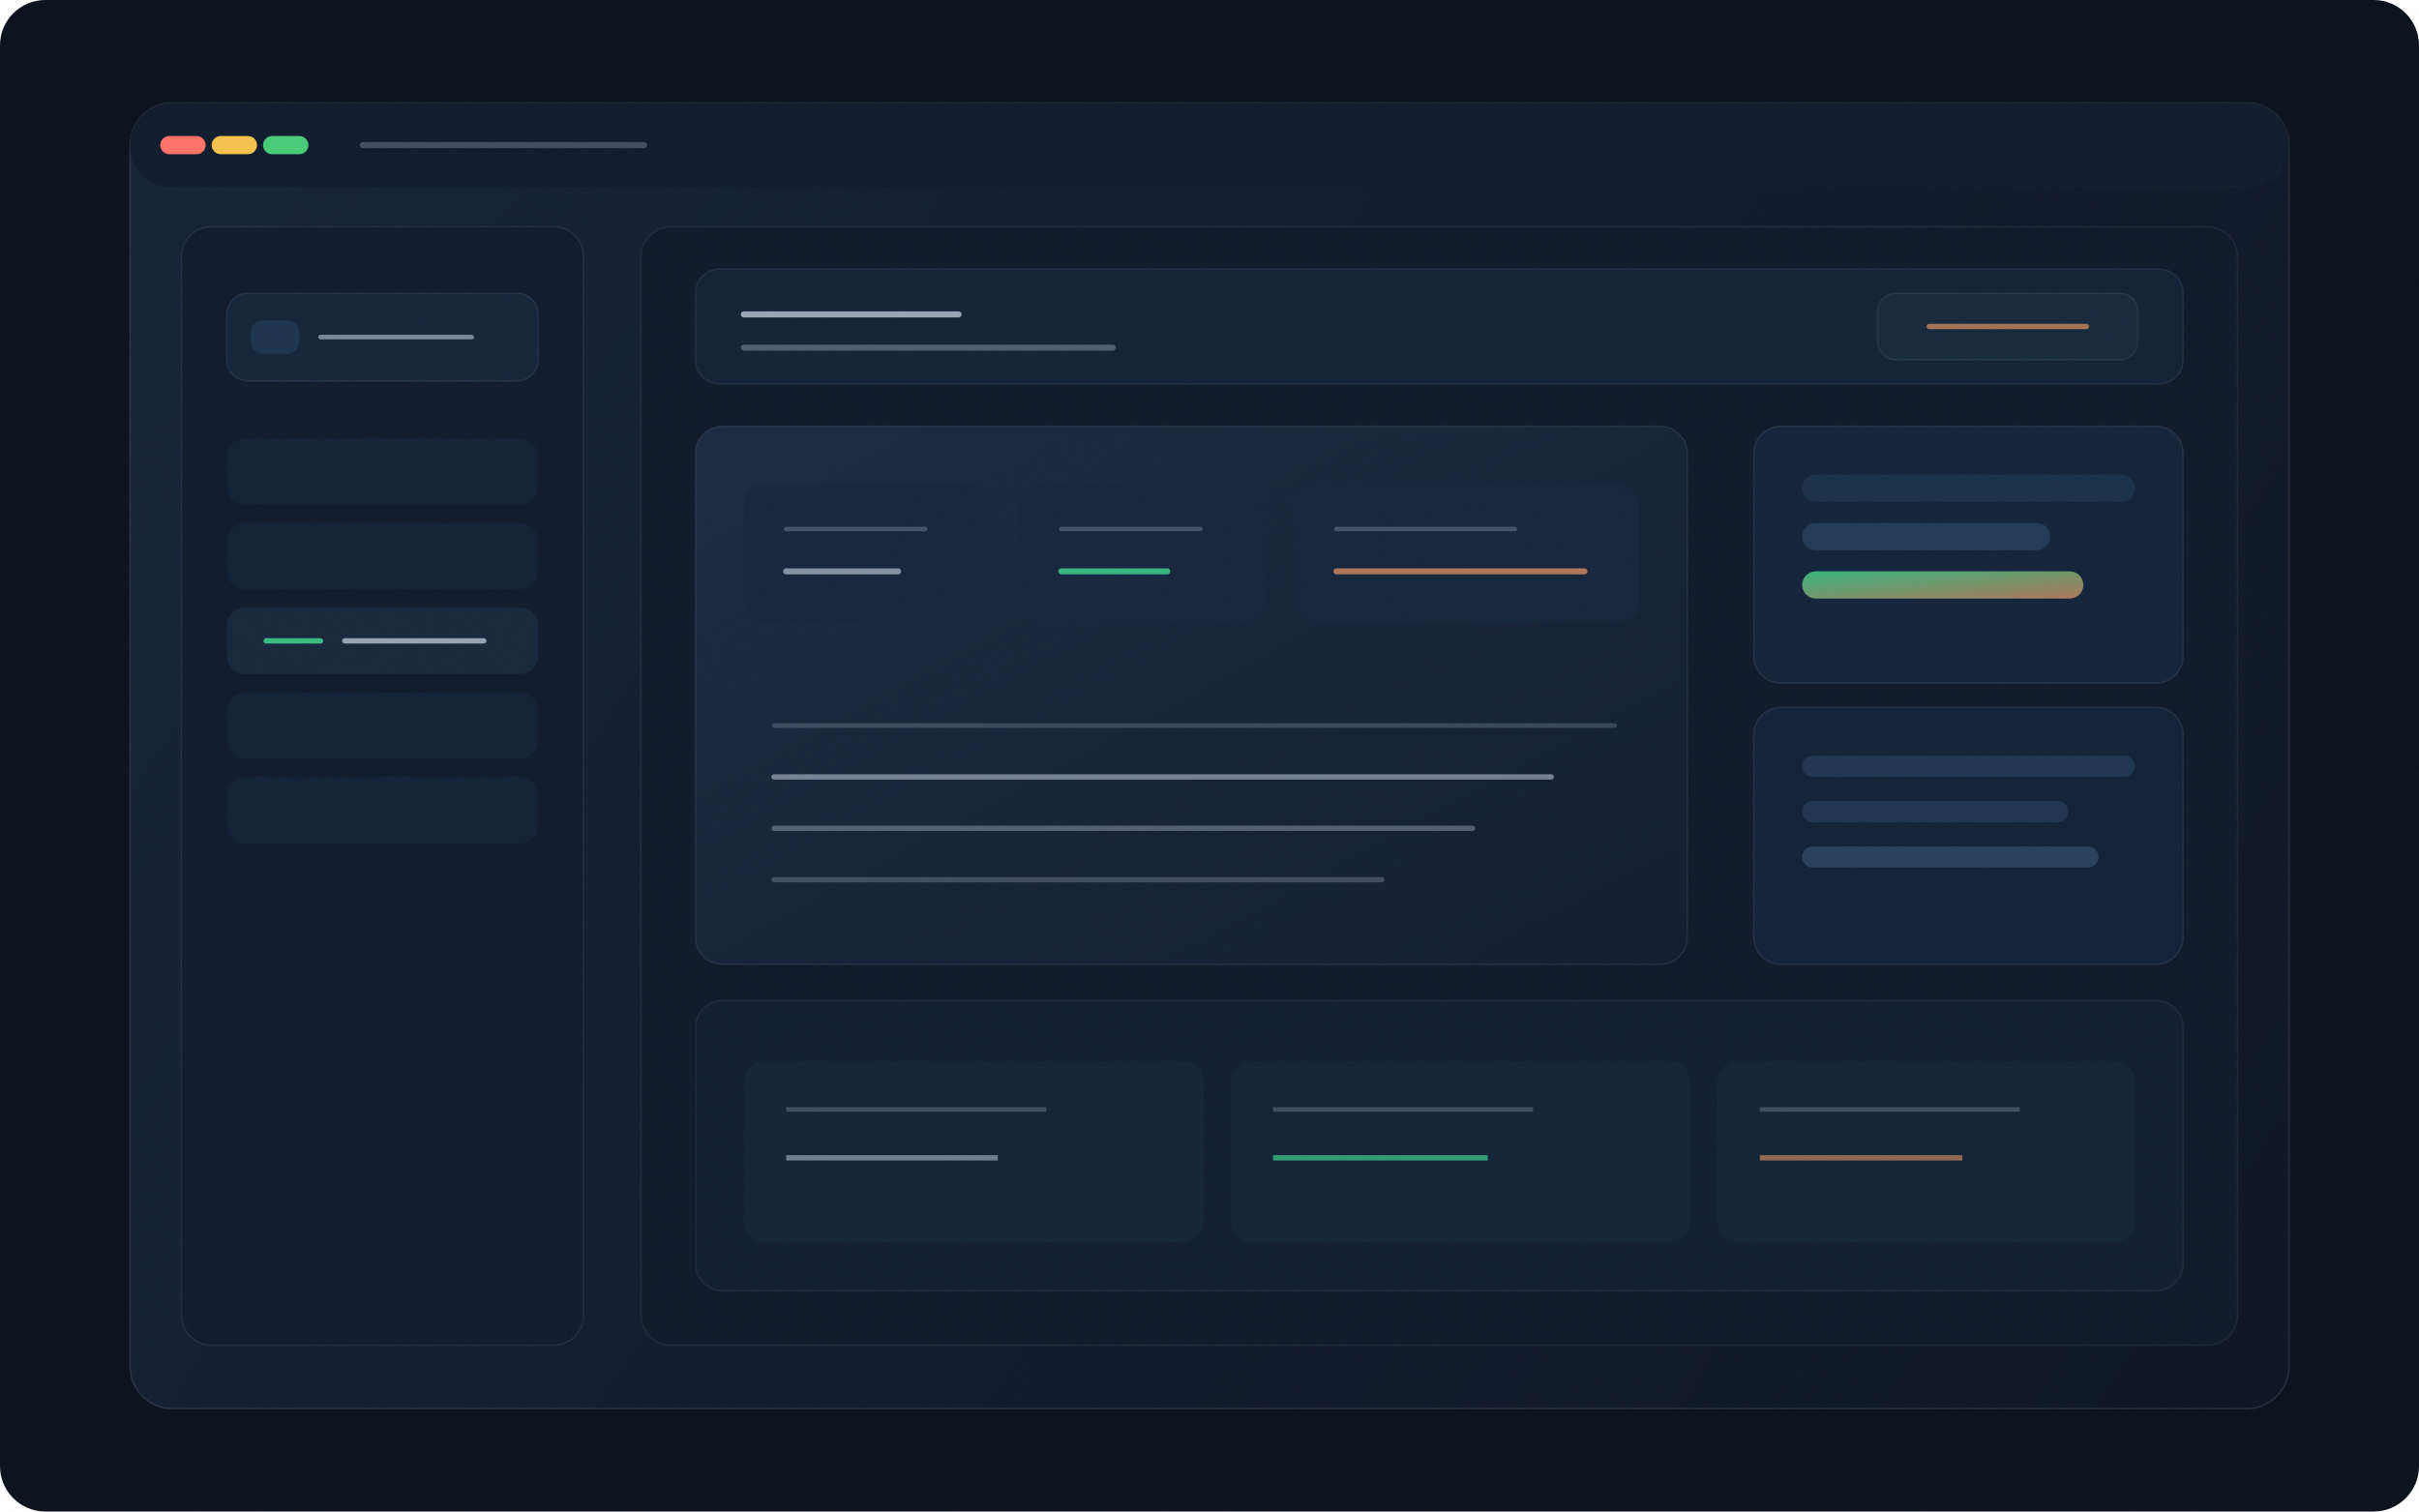
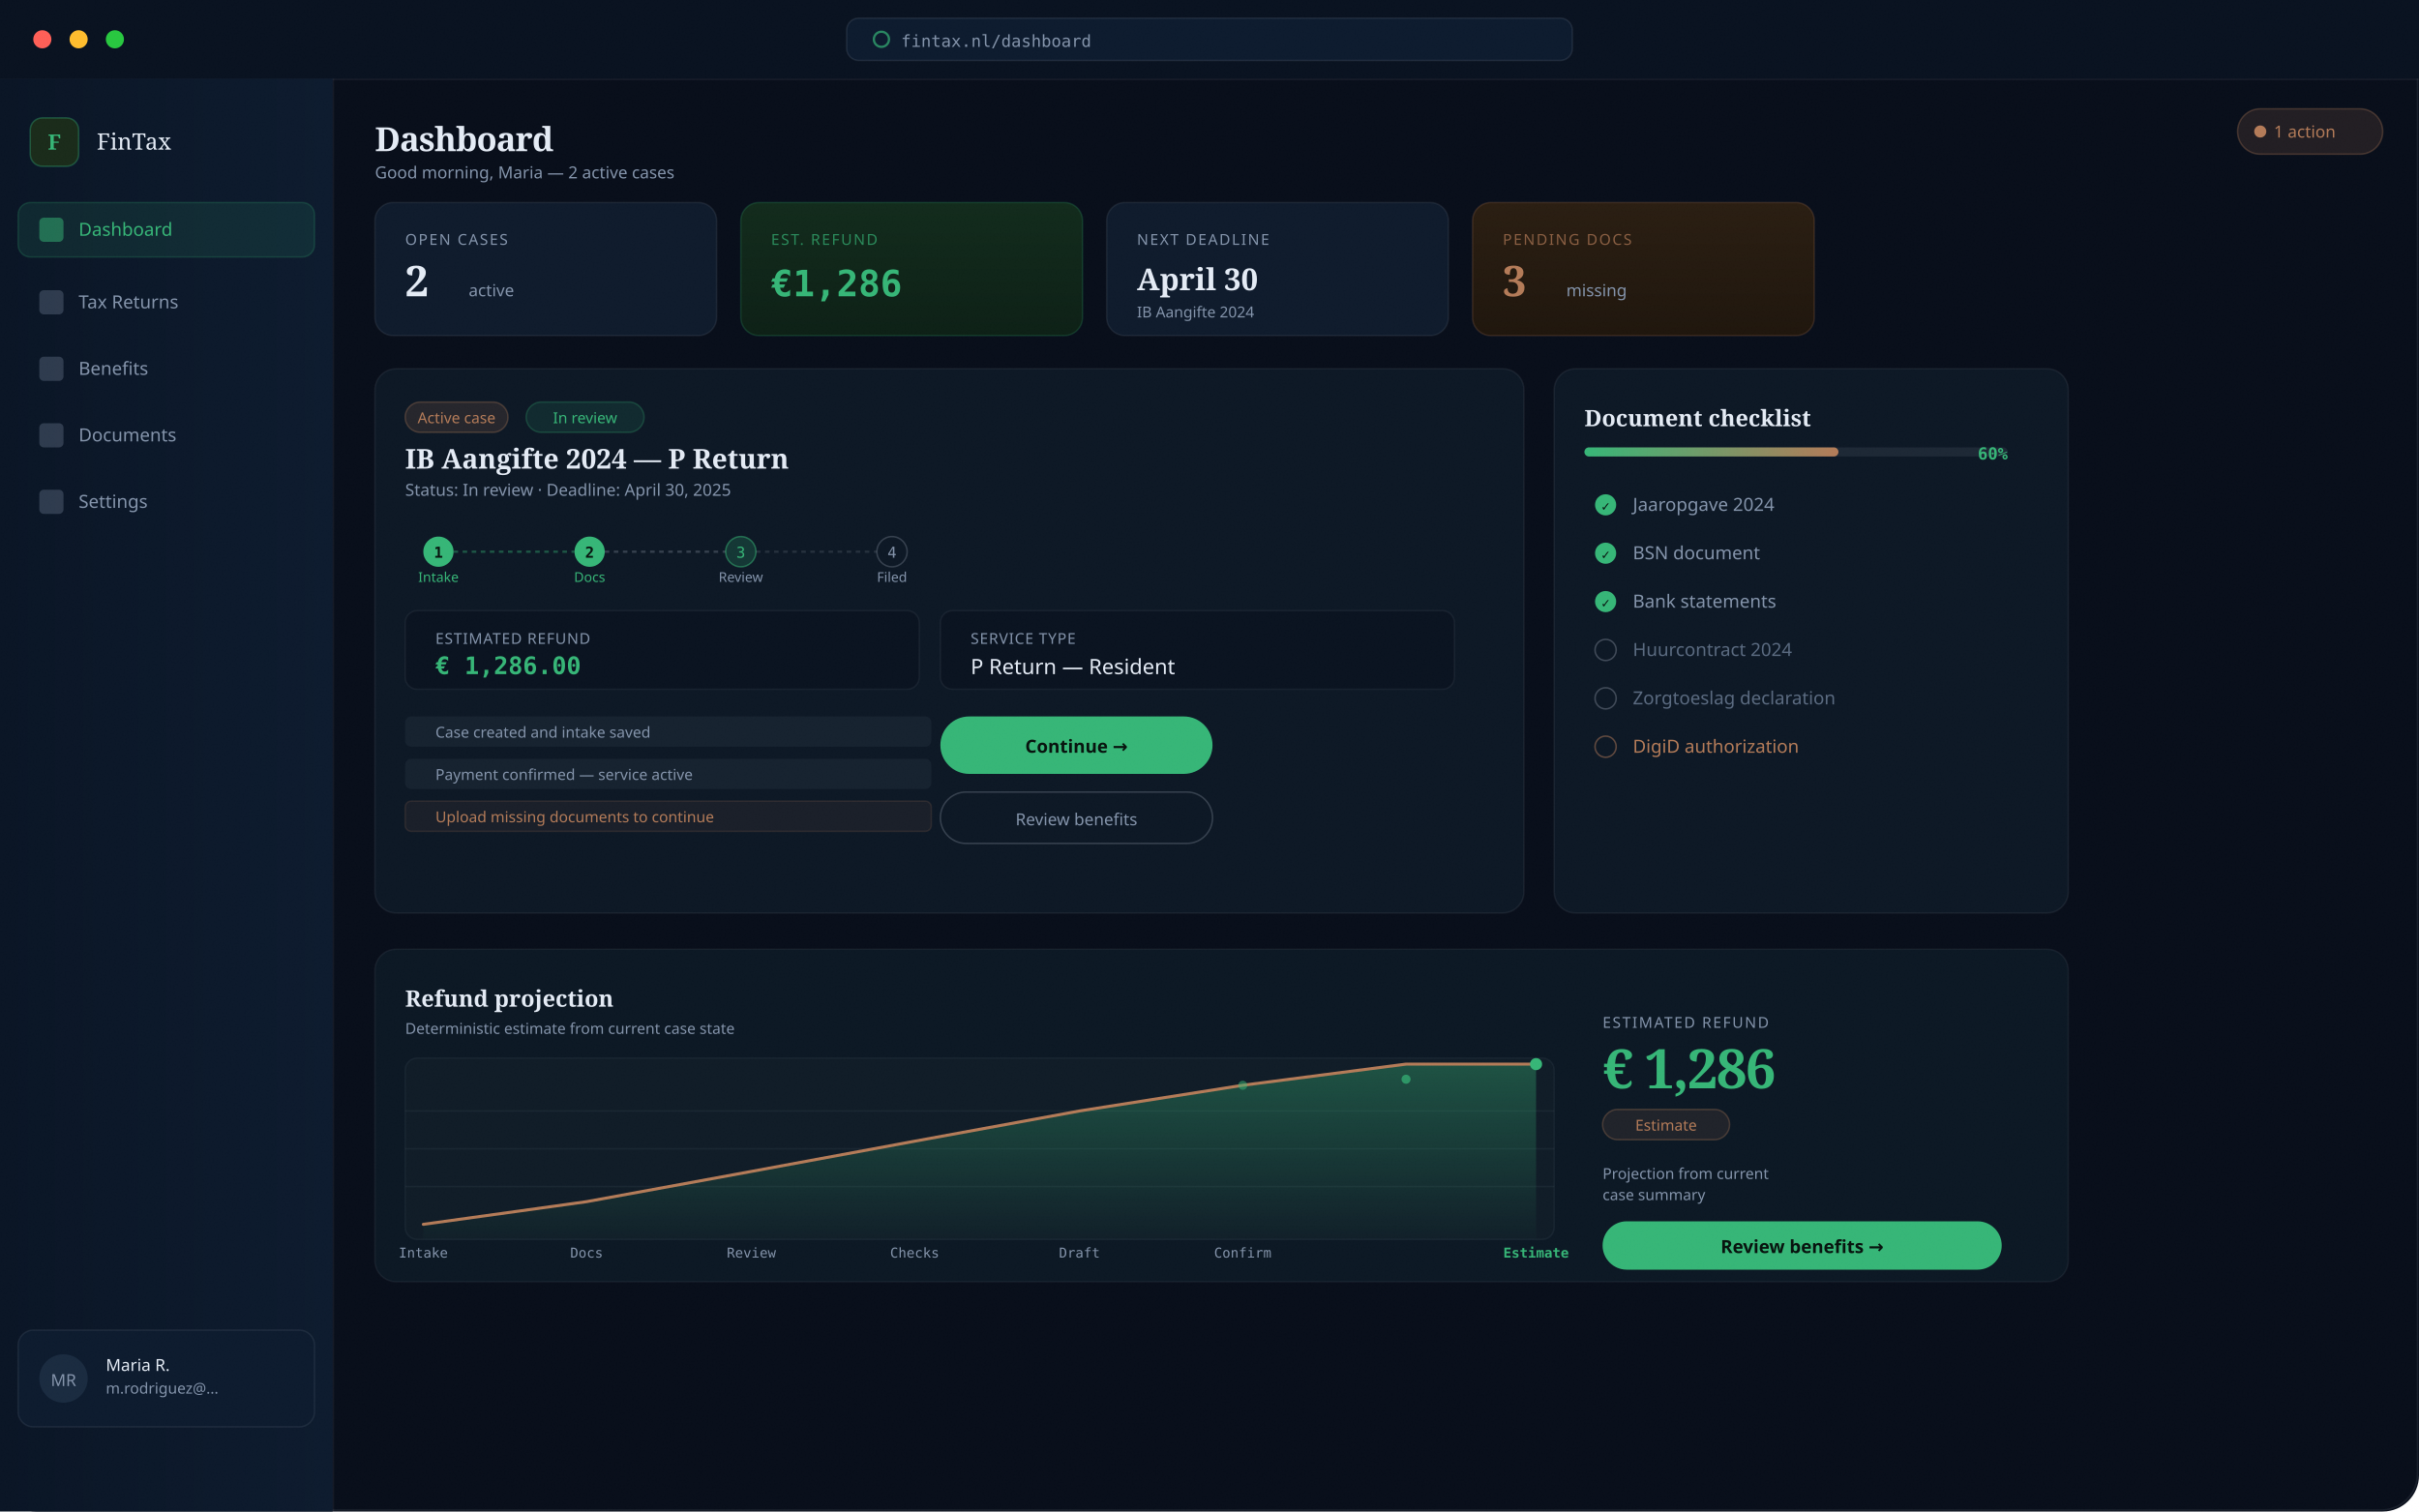
<svg xmlns="http://www.w3.org/2000/svg" width="1600" height="1000" viewBox="0 0 1600 1000" fill="none">
  <defs>
-     <linearGradient id="shell" x1="146" y1="98" x2="1456" y2="934" gradientUnits="userSpaceOnUse">
-       <stop stop-color="#142236" />
-       <stop offset="1" stop-color="#0C1524" />
+     <linearGradient id="shell-bg" x1="0" y1="0" x2="0" y2="1">
+       <stop offset="0%" stop-color="#0D1B2E" />
+       <stop offset="100%" stop-color="#091422" />
    </linearGradient>
-     <linearGradient id="panel" x1="0" y1="0" x2="1" y2="1">
-       <stop stop-color="#1A2A42" />
-       <stop offset="1" stop-color="#111D2F" />
+     <linearGradient id="sidebar-bg" x1="0" y1="0" x2="1" y2="0">
+       <stop offset="0%" stop-color="#0A1525" />
+       <stop offset="100%" stop-color="#0D1B2E" />
    </linearGradient>
-     <linearGradient id="accent" x1="0" y1="0" x2="1" y2="1">
-       <stop stop-color="#39BB80" />
-       <stop offset="1" stop-color="#B47B58" />
+     <linearGradient id="card-green" x1="0" y1="0" x2="0" y2="1">
+       <stop offset="0%" stop-color="#122B1C" />
+       <stop offset="100%" stop-color="#0D2016" />
    </linearGradient>
-     <filter id="grain" x="-20%" y="-20%" width="140%" height="140%">
-       <feTurbulence type="fractalNoise" baseFrequency="0.8" numOctaves="2" stitchTiles="stitch" />
+     <linearGradient id="card-copper" x1="0" y1="0" x2="0" y2="1">
+       <stop offset="0%" stop-color="#2A1E12" />
+       <stop offset="100%" stop-color="#1F160D" />
+     </linearGradient>
+     <linearGradient id="chart-fill" x1="0" y1="0" x2="0" y2="1">
+       <stop offset="0%" stop-color="#36B677" stop-opacity="0.35" />
+       <stop offset="100%" stop-color="#36B677" stop-opacity="0.02" />
+     </linearGradient>
+     <linearGradient id="progress-bar" x1="0" y1="0" x2="1" y2="0">
+       <stop offset="0%" stop-color="#36B677" />
+       <stop offset="100%" stop-color="#B47B58" />
+     </linearGradient>
+     <filter id="grain">
+       <feTurbulence type="fractalNoise" baseFrequency="0.85" numOctaves="2" stitchTiles="stitch" />
      <feComponentTransfer>
-         <feFuncA type="table" tableValues="0 0.03" />
+         <feFuncA type="table" tableValues="0 0.025" />
      </feComponentTransfer>
    </filter>
+     <filter id="glow-green">
+       <feGaussianBlur stdDeviation="8" result="blur" />
+       <feMerge>
+         <feMergeNode in="blur" />
+         <feMergeNode in="SourceGraphic" />
+       </feMerge>
+     </filter>
  </defs>
-   <rect width="1600" height="1000" rx="30" fill="#09111D" />
-   <rect x="86" y="68" width="1428" height="864" rx="28" fill="url(#shell)" />
-   <rect x="86" y="68" width="1428" height="864" rx="28" stroke="#D9E3F0" stroke-opacity="0.12" />
-   <rect x="86" y="68" width="1428" height="56" rx="28" fill="#101C2D" />
-   <path d="M112 96H130" stroke="#FF7368" stroke-width="12" stroke-linecap="round" />
-   <path d="M146 96H164" stroke="#F4C24B" stroke-width="12" stroke-linecap="round" />
-   <path d="M180 96H198" stroke="#47CC78" stroke-width="12" stroke-linecap="round" />
-   <path d="M240 96H426" stroke="#D9E3F0" stroke-opacity="0.25" stroke-width="4" stroke-linecap="round" />
-   <rect x="120" y="150" width="266" height="740" rx="20" fill="#101B2C" stroke="#D9E3F0" stroke-opacity="0.08" />
-   <rect x="424" y="150" width="1056" height="740" rx="20" fill="#0F1A2A" stroke="#D9E3F0" stroke-opacity="0.07" />
-   <rect x="150" y="194" width="206" height="58" rx="14" fill="#15253A" stroke="#D9E3F0" stroke-opacity="0.09" />
-   <rect x="166" y="212" width="32" height="22" rx="8" fill="#1E344E" />
-   <path d="M212 223H312" stroke="#D9E3F0" stroke-opacity="0.52" stroke-width="3" stroke-linecap="round" />
-   <g opacity="0.9">
-     <rect x="150" y="290" width="206" height="44" rx="12" fill="#122136" />
-     <rect x="150" y="346" width="206" height="44" rx="12" fill="#122136" />
-     <rect x="150" y="402" width="206" height="44" rx="12" fill="#17293E" />
-     <rect x="150" y="458" width="206" height="44" rx="12" fill="#122136" />
-     <rect x="150" y="514" width="206" height="44" rx="12" fill="#122136" />
-   </g>
-   <path d="M176 424H212" stroke="#39BB80" stroke-width="3.5" stroke-linecap="round" />
-   <path d="M228 424H320" stroke="#D9E3F0" stroke-opacity="0.65" stroke-width="3.5" stroke-linecap="round" />
-   <rect x="460" y="178" width="984" height="76" rx="16" fill="#132237" stroke="#D9E3F0" stroke-opacity="0.08" />
-   <path d="M492 208H634" stroke="#D9E3F0" stroke-opacity="0.68" stroke-width="4" stroke-linecap="round" />
-   <path d="M492 230H736" stroke="#D9E3F0" stroke-opacity="0.3" stroke-width="4" stroke-linecap="round" />
-   <rect x="1242" y="194" width="172" height="44" rx="12" fill="#16293D" stroke="#D9E3F0" stroke-opacity="0.08" />
-   <path d="M1276 216H1380" stroke="#B47B58" stroke-opacity="0.9" stroke-width="3.5" stroke-linecap="round" />
-   <rect x="460" y="282" width="656" height="356" rx="18" fill="url(#panel)" stroke="#D9E3F0" stroke-opacity="0.09" />
-   <rect x="1160" y="282" width="284" height="170" rx="18" fill="#13243A" stroke="#D9E3F0" stroke-opacity="0.09" />
-   <rect x="1160" y="468" width="284" height="170" rx="18" fill="#122238" stroke="#D9E3F0" stroke-opacity="0.09" />
-   <rect x="460" y="662" width="984" height="192" rx="18" fill="#111E31" stroke="#D9E3F0" stroke-opacity="0.07" />
-   <g opacity="0.95">
-     <rect x="492" y="320" width="164" height="92" rx="14" fill="#15263D" />
-     <rect x="674" y="320" width="164" height="92" rx="14" fill="#15263D" />
-     <rect x="856" y="320" width="228" height="92" rx="14" fill="#15263D" />
-     <path d="M520 350H612" stroke="#D9E3F0" stroke-opacity="0.25" stroke-width="3" stroke-linecap="round" />
-     <path d="M520 378H594" stroke="#D9E3F0" stroke-opacity="0.6" stroke-width="4" stroke-linecap="round" />
-     <path d="M702 350H794" stroke="#D9E3F0" stroke-opacity="0.25" stroke-width="3" stroke-linecap="round" />
-     <path d="M702 378H772" stroke="#39BB80" stroke-width="4" stroke-linecap="round" />
-     <path d="M884 350H1002" stroke="#D9E3F0" stroke-opacity="0.25" stroke-width="3" stroke-linecap="round" />
-     <path d="M884 378H1048" stroke="#B47B58" stroke-width="4" stroke-linecap="round" />
-   </g>
-   <g opacity="0.9">
-     <path d="M512 480H1068" stroke="#D9E3F0" stroke-opacity="0.22" stroke-width="3" stroke-linecap="round" />
-     <path d="M512 514H1026" stroke="#D9E3F0" stroke-opacity="0.55" stroke-width="3.5" stroke-linecap="round" />
-     <path d="M512 548H974" stroke="#D9E3F0" stroke-opacity="0.35" stroke-width="3.5" stroke-linecap="round" />
-     <path d="M512 582H914" stroke="#D9E3F0" stroke-opacity="0.25" stroke-width="3.5" stroke-linecap="round" />
-   </g>
-   <g opacity="0.95">
-     <rect x="1192" y="314" width="220" height="18" rx="9" fill="#1A314A" />
-     <rect x="1192" y="346" width="164" height="18" rx="9" fill="#233B57" />
-     <rect x="1192" y="378" width="186" height="18" rx="9" fill="url(#accent)" />
-     <rect x="1192" y="500" width="220" height="14" rx="7" fill="#203651" />
-     <rect x="1192" y="530" width="176" height="14" rx="7" fill="#203651" />
-     <rect x="1192" y="560" width="196" height="14" rx="7" fill="#2A425D" />
-   </g>
-   <g opacity="0.8">
-     <rect x="492" y="702" width="304" height="120" rx="14" fill="#14253A" />
-     <rect x="814" y="702" width="304" height="120" rx="14" fill="#14253A" />
-     <rect x="1136" y="702" width="276" height="120" rx="14" fill="#14253A" />
-     <path d="M520 734H692" stroke="#D9E3F0" stroke-opacity="0.28" stroke-width="3" />
-     <path d="M520 766H660" stroke="#D9E3F0" stroke-opacity="0.58" stroke-width="3.5" />
-     <path d="M842 734H1014" stroke="#D9E3F0" stroke-opacity="0.28" stroke-width="3" />
-     <path d="M842 766H984" stroke="#39BB80" stroke-width="3.5" />
-     <path d="M1164 734H1336" stroke="#D9E3F0" stroke-opacity="0.28" stroke-width="3" />
-     <path d="M1164 766H1298" stroke="#B47B58" stroke-width="3.5" />
-   </g>
-   <rect width="1600" height="1000" rx="30" filter="url(#grain)" />
+   <rect width="1600" height="1000" rx="24" fill="#080E1A" />
+   <rect x="1" y="1" width="1598" height="998" rx="24" fill="none" stroke="#D9E3F0" stroke-opacity="0.08" />
+   <rect width="1600" height="52" rx="0" fill="#091220" />
+   <rect y="52" width="1600" height="1" fill="#D9E3F0" fill-opacity="0.07" />
+   <circle cx="28" cy="26" r="6" fill="#FF5F57" />
+   <circle cx="52" cy="26" r="6" fill="#FFBD2E" />
+   <circle cx="76" cy="26" r="6" fill="#28C840" />
+   <rect x="560" y="12" width="480" height="28" rx="8" fill="#0D1B2E" stroke="#D9E3F0" stroke-opacity="0.10" />
+   <circle cx="583" cy="26" r="5" fill="none" stroke="#36B677" stroke-width="1.5" stroke-opacity="0.7" />
+   <text x="596" y="31" font-family="IBM Plex Mono, monospace" font-size="11" fill="#8494AB">fintax.nl/dashboard</text>
+   <rect x="0" y="52" width="220" height="948" fill="url(#sidebar-bg)" />
+   <rect x="220" y="52" width="1" height="948" fill="#D9E3F0" fill-opacity="0.06" />
+   <rect x="20" y="78" width="32" height="32" rx="8" fill="#1A2B1A" stroke="#36B677" stroke-opacity="0.35" />
+   <text x="36" y="99" font-family="Georgia, serif" font-size="14" font-weight="600" fill="#36B677" text-anchor="middle">F</text>
+   <text x="64" y="99" font-family="Georgia, serif" font-size="15" fill="#E4EBF5" font-weight="500">FinTax</text>
+   <rect x="12" y="134" width="196" height="36" rx="8" fill="#36B677" fill-opacity="0.12" stroke="#36B677" stroke-opacity="0.2" />
+   <rect x="26" y="144" width="16" height="16" rx="3" fill="#36B677" fill-opacity="0.5" />
+   <text x="52" y="156" font-family="IBM Plex Sans, sans-serif" font-size="12" fill="#36B677" font-weight="500">Dashboard</text>
+   <rect x="26" y="192" width="16" height="16" rx="3" fill="#8494AB" fill-opacity="0.3" />
+   <text x="52" y="204" font-family="IBM Plex Sans, sans-serif" font-size="12" fill="#8494AB">Tax Returns</text>
+   <rect x="26" y="236" width="16" height="16" rx="3" fill="#8494AB" fill-opacity="0.3" />
+   <text x="52" y="248" font-family="IBM Plex Sans, sans-serif" font-size="12" fill="#8494AB">Benefits</text>
+   <rect x="26" y="280" width="16" height="16" rx="3" fill="#8494AB" fill-opacity="0.3" />
+   <text x="52" y="292" font-family="IBM Plex Sans, sans-serif" font-size="12" fill="#8494AB">Documents</text>
+   <rect x="26" y="324" width="16" height="16" rx="3" fill="#8494AB" fill-opacity="0.3" />
+   <text x="52" y="336" font-family="IBM Plex Sans, sans-serif" font-size="12" fill="#8494AB">Settings</text>
+   <rect x="12" y="880" width="196" height="64" rx="10" fill="#0D1B2E" stroke="#D9E3F0" stroke-opacity="0.08" />
+   <circle cx="42" cy="912" r="16" fill="#1A2B40" />
+   <text x="42" y="917" font-family="IBM Plex Sans, sans-serif" font-size="11" fill="#8494AB" text-anchor="middle">MR</text>
+   <text x="70" y="907" font-family="IBM Plex Sans, sans-serif" font-size="11" fill="#E4EBF5" font-weight="500">Maria R.</text>
+   <text x="70" y="922" font-family="IBM Plex Sans, sans-serif" font-size="10" fill="#8494AB">m.rodriguez@...</text>
+   <text x="248" y="100" font-family="Georgia, serif" font-size="22" fill="#E4EBF5" font-weight="600" letter-spacing="-0.5">Dashboard</text>
+   <text x="248" y="118" font-family="IBM Plex Sans, sans-serif" font-size="11" fill="#8494AB">Good morning, Maria — 2 active cases</text>
+   <rect x="1480" y="72" width="96" height="30" rx="15" fill="#B47B58" fill-opacity="0.15" stroke="#B47B58" stroke-opacity="0.3" />
+   <circle cx="1495" cy="87" r="4" fill="#B47B58" />
+   <text x="1504" y="91" font-family="IBM Plex Sans, sans-serif" font-size="11" fill="#B47B58" font-weight="500">1 action</text>
+   <rect x="248" y="134" width="226" height="88" rx="12" fill="#0F1B2C" stroke="#D9E3F0" stroke-opacity="0.08" />
+   <text x="268" y="162" font-family="IBM Plex Sans, sans-serif" font-size="10" fill="#8494AB" letter-spacing="1">OPEN CASES</text>
+   <text x="268" y="196" font-family="Georgia, serif" font-size="28" fill="#E4EBF5" font-weight="600">2</text>
+   <text x="310" y="196" font-family="IBM Plex Sans, sans-serif" font-size="11" fill="#8494AB">active</text>
+   <rect x="490" y="134" width="226" height="88" rx="12" fill="url(#card-green)" stroke="#36B677" stroke-opacity="0.2" />
+   <text x="510" y="162" font-family="IBM Plex Sans, sans-serif" font-size="10" fill="#36B677" fill-opacity="0.7" letter-spacing="1">EST. REFUND</text>
+   <text x="510" y="196" font-family="IBM Plex Mono, monospace" font-size="24" fill="#36B677" font-weight="600">€1,286</text>
+   <rect x="732" y="134" width="226" height="88" rx="12" fill="#0F1B2C" stroke="#D9E3F0" stroke-opacity="0.08" />
+   <text x="752" y="162" font-family="IBM Plex Sans, sans-serif" font-size="10" fill="#8494AB" letter-spacing="1">NEXT DEADLINE</text>
+   <text x="752" y="192" font-family="Georgia, serif" font-size="20" fill="#E4EBF5" font-weight="600">April 30</text>
+   <text x="752" y="210" font-family="IBM Plex Sans, sans-serif" font-size="10" fill="#8494AB">IB Aangifte 2024</text>
+   <rect x="974" y="134" width="226" height="88" rx="12" fill="url(#card-copper)" stroke="#B47B58" stroke-opacity="0.2" />
+   <text x="994" y="162" font-family="IBM Plex Sans, sans-serif" font-size="10" fill="#B47B58" fill-opacity="0.7" letter-spacing="1">PENDING DOCS</text>
+   <text x="994" y="196" font-family="Georgia, serif" font-size="28" fill="#B47B58" font-weight="600">3</text>
+   <text x="1036" y="196" font-family="IBM Plex Sans, sans-serif" font-size="11" fill="#8494AB">missing</text>
+   <rect x="248" y="244" width="760" height="360" rx="14" fill="#0D1825" stroke="#D9E3F0" stroke-opacity="0.07" />
+   <rect x="268" y="266" width="68" height="20" rx="10" fill="#B47B58" fill-opacity="0.15" stroke="#B47B58" stroke-opacity="0.3" />
+   <text x="302" y="280" font-family="IBM Plex Sans, sans-serif" font-size="10" fill="#B47B58" text-anchor="middle" font-weight="500">Active case</text>
+   <rect x="348" y="266" width="78" height="20" rx="10" fill="#36B677" fill-opacity="0.12" stroke="#36B677" stroke-opacity="0.25" />
+   <text x="387" y="280" font-family="IBM Plex Sans, sans-serif" font-size="10" fill="#36B677" text-anchor="middle" font-weight="500">In review</text>
+   <text x="268" y="310" font-family="Georgia, serif" font-size="18" fill="#E4EBF5" font-weight="600">IB Aangifte 2024 — P Return</text>
+   <text x="268" y="328" font-family="IBM Plex Sans, sans-serif" font-size="11" fill="#8494AB">Status: In review · Deadline: April 30, 2025</text>
+   <circle cx="290" cy="365" r="10" fill="#36B677" />
+   <text x="290" y="369" font-family="IBM Plex Mono, monospace" font-size="10" fill="#07130E" text-anchor="middle" font-weight="700">1</text>
+   <text x="290" y="385" font-family="IBM Plex Sans, sans-serif" font-size="9" fill="#36B677" text-anchor="middle">Intake</text>
+   <line x1="300" y1="365" x2="380" y2="365" stroke="#36B677" stroke-opacity="0.4" stroke-width="1.5" stroke-dasharray="3 3" />
+   <circle cx="390" cy="365" r="10" fill="#36B677" />
+   <text x="390" y="369" font-family="IBM Plex Mono, monospace" font-size="10" fill="#07130E" text-anchor="middle" font-weight="700">2</text>
+   <text x="390" y="385" font-family="IBM Plex Sans, sans-serif" font-size="9" fill="#36B677" text-anchor="middle">Docs</text>
+   <line x1="400" y1="365" x2="480" y2="365" stroke="#D9E3F0" stroke-opacity="0.2" stroke-width="1.5" stroke-dasharray="3 3" />
+   <circle cx="490" cy="365" r="10" fill="#36B677" fill-opacity="0.2" stroke="#36B677" stroke-opacity="0.5" stroke-width="1" />
+   <text x="490" y="369" font-family="IBM Plex Mono, monospace" font-size="10" fill="#36B677" text-anchor="middle">3</text>
+   <text x="490" y="385" font-family="IBM Plex Sans, sans-serif" font-size="9" fill="#8494AB" text-anchor="middle">Review</text>
+   <line x1="500" y1="365" x2="580" y2="365" stroke="#D9E3F0" stroke-opacity="0.12" stroke-width="1.5" stroke-dasharray="3 3" />
+   <circle cx="590" cy="365" r="10" fill="#0D1825" stroke="#D9E3F0" stroke-opacity="0.2" stroke-width="1" />
+   <text x="590" y="369" font-family="IBM Plex Mono, monospace" font-size="10" fill="#8494AB" text-anchor="middle">4</text>
+   <text x="590" y="385" font-family="IBM Plex Sans, sans-serif" font-size="9" fill="#8494AB" text-anchor="middle">Filed</text>
+   <rect x="268" y="404" width="340" height="52" rx="8" fill="#0A1320" stroke="#D9E3F0" stroke-opacity="0.06" />
+   <text x="288" y="426" font-family="IBM Plex Sans, sans-serif" font-size="10" fill="#8494AB" letter-spacing="0.5">ESTIMATED REFUND</text>
+   <text x="288" y="446" font-family="IBM Plex Mono, monospace" font-size="16" fill="#36B677" font-weight="600">€ 1,286.00</text>
+   <rect x="622" y="404" width="340" height="52" rx="8" fill="#0A1320" stroke="#D9E3F0" stroke-opacity="0.06" />
+   <text x="642" y="426" font-family="IBM Plex Sans, sans-serif" font-size="10" fill="#8494AB" letter-spacing="0.5">SERVICE TYPE</text>
+   <text x="642" y="446" font-family="IBM Plex Sans, sans-serif" font-size="14" fill="#E4EBF5" font-weight="500">P Return — Resident</text>
+   <rect x="268" y="474" width="348" height="20" rx="4" fill="#D9E3F0" fill-opacity="0.05" />
+   <text x="288" y="488" font-family="IBM Plex Sans, sans-serif" font-size="10" fill="#8494AB">Case created and intake saved</text>
+   <rect x="268" y="502" width="348" height="20" rx="4" fill="#D9E3F0" fill-opacity="0.05" />
+   <text x="288" y="516" font-family="IBM Plex Sans, sans-serif" font-size="10" fill="#8494AB">Payment confirmed — service active</text>
+   <rect x="268" y="530" width="348" height="20" rx="4" fill="#B47B58" fill-opacity="0.08" stroke="#B47B58" stroke-opacity="0.15" />
+   <text x="288" y="544" font-family="IBM Plex Sans, sans-serif" font-size="10" fill="#B47B58">Upload missing documents to continue</text>
+   <rect x="622" y="474" width="180" height="38" rx="19" fill="#36B677" />
+   <text x="712" y="498" font-family="IBM Plex Sans, sans-serif" font-size="12" fill="#07130E" text-anchor="middle" font-weight="600">Continue →</text>
+   <rect x="622" y="524" width="180" height="34" rx="17" fill="none" stroke="#D9E3F0" stroke-opacity="0.2" />
+   <text x="712" y="546" font-family="IBM Plex Sans, sans-serif" font-size="11" fill="#8494AB" text-anchor="middle">Review benefits</text>
+   <rect x="1028" y="244" width="340" height="360" rx="14" fill="#0D1825" stroke="#D9E3F0" stroke-opacity="0.07" />
+   <text x="1048" y="282" font-family="Georgia, serif" font-size="15" fill="#E4EBF5" font-weight="600">Document checklist</text>
+   <rect x="1048" y="296" width="280" height="6" rx="3" fill="#D9E3F0" fill-opacity="0.08" />
+   <rect x="1048" y="296" width="168" height="6" rx="3" fill="url(#progress-bar)" />
+   <text x="1328" y="304" font-family="IBM Plex Mono, monospace" font-size="11" fill="#36B677" text-anchor="end" font-weight="600">60%</text>
+   <circle cx="1062" cy="334" r="7" fill="#36B677" />
+   <text x="1062" y="338" font-family="IBM Plex Mono, monospace" font-size="9" fill="#07130E" text-anchor="middle">✓</text>
+   <text x="1080" y="338" font-family="IBM Plex Sans, sans-serif" font-size="12" fill="#8494AB">Jaaropgave 2024</text>
+   <circle cx="1062" cy="366" r="7" fill="#36B677" />
+   <text x="1062" y="370" font-family="IBM Plex Mono, monospace" font-size="9" fill="#07130E" text-anchor="middle">✓</text>
+   <text x="1080" y="370" font-family="IBM Plex Sans, sans-serif" font-size="12" fill="#8494AB">BSN document</text>
+   <circle cx="1062" cy="398" r="7" fill="#36B677" />
+   <text x="1062" y="402" font-family="IBM Plex Mono, monospace" font-size="9" fill="#07130E" text-anchor="middle">✓</text>
+   <text x="1080" y="402" font-family="IBM Plex Sans, sans-serif" font-size="12" fill="#8494AB">Bank statements</text>
+   <circle cx="1062" cy="430" r="7" fill="none" stroke="#D9E3F0" stroke-opacity="0.25" />
+   <text x="1080" y="434" font-family="IBM Plex Sans, sans-serif" font-size="12" fill="#5A6A80">Huurcontract 2024</text>
+   <circle cx="1062" cy="462" r="7" fill="none" stroke="#D9E3F0" stroke-opacity="0.25" />
+   <text x="1080" y="466" font-family="IBM Plex Sans, sans-serif" font-size="12" fill="#5A6A80">Zorgtoeslag declaration</text>
+   <circle cx="1062" cy="494" r="7" fill="none" stroke="#B47B58" stroke-opacity="0.5" />
+   <text x="1080" y="498" font-family="IBM Plex Sans, sans-serif" font-size="12" fill="#B47B58">DigiD authorization</text>
+   <rect x="248" y="628" width="1120" height="220" rx="14" fill="#0C1824" stroke="#D9E3F0" stroke-opacity="0.06" />
+   <text x="268" y="666" font-family="Georgia, serif" font-size="15" fill="#E4EBF5" font-weight="600">Refund projection</text>
+   <text x="268" y="684" font-family="IBM Plex Sans, sans-serif" font-size="10" fill="#8494AB">Deterministic estimate from current case state</text>
+   <rect x="268" y="700" width="760" height="120" rx="8" fill="#D9E3F0" fill-opacity="0.02" stroke="#D9E3F0" stroke-opacity="0.05" />
+   <line x1="268" y1="735" x2="1028" y2="735" stroke="#D9E3F0" stroke-opacity="0.05" stroke-width="1" />
+   <line x1="268" y1="760" x2="1028" y2="760" stroke="#D9E3F0" stroke-opacity="0.05" stroke-width="1" />
+   <line x1="268" y1="785" x2="1028" y2="785" stroke="#D9E3F0" stroke-opacity="0.05" stroke-width="1" />
+   <path d="M280 810 L388 795 L497 775 L605 755 L714 735 L822 718 L930 704 L1016 704 L1016 820 L280 820 Z" fill="url(#chart-fill)" />
+   <path d="M280 810 L388 795 L497 775 L605 755 L714 735 L822 718 L930 704 L1016 704" fill="none" stroke="#B47B58" stroke-width="2" stroke-linecap="round" stroke-linejoin="round" />
+   <circle cx="1016" cy="704" r="4" fill="#36B677" />
+   <circle cx="930" cy="714" r="3" fill="#36B677" fill-opacity="0.7" />
+   <circle cx="822" cy="718" r="3" fill="#36B677" fill-opacity="0.5" />
+   <text x="280" y="832" font-family="IBM Plex Mono, monospace" font-size="9" fill="#8494AB" text-anchor="middle">Intake</text>
+   <text x="388" y="832" font-family="IBM Plex Mono, monospace" font-size="9" fill="#8494AB" text-anchor="middle">Docs</text>
+   <text x="497" y="832" font-family="IBM Plex Mono, monospace" font-size="9" fill="#8494AB" text-anchor="middle">Review</text>
+   <text x="605" y="832" font-family="IBM Plex Mono, monospace" font-size="9" fill="#8494AB" text-anchor="middle">Checks</text>
+   <text x="714" y="832" font-family="IBM Plex Mono, monospace" font-size="9" fill="#8494AB" text-anchor="middle">Draft</text>
+   <text x="822" y="832" font-family="IBM Plex Mono, monospace" font-size="9" fill="#8494AB" text-anchor="middle">Confirm</text>
+   <text x="1016" y="832" font-family="IBM Plex Mono, monospace" font-size="9" fill="#36B677" text-anchor="middle" font-weight="600">Estimate</text>
+   <text x="1060" y="680" font-family="IBM Plex Sans, sans-serif" font-size="10" fill="#8494AB" letter-spacing="1">ESTIMATED REFUND</text>
+   <text x="1060" y="720" font-family="Georgia, serif" font-size="36" fill="#36B677" font-weight="600" letter-spacing="-1">€ 1,286</text>
+   <rect x="1060" y="734" width="84" height="20" rx="10" fill="#B47B58" fill-opacity="0.12" stroke="#B47B58" stroke-opacity="0.3" />
+   <text x="1102" y="748" font-family="IBM Plex Sans, sans-serif" font-size="10" fill="#B47B58" text-anchor="middle" font-weight="500">Estimate</text>
+   <text x="1060" y="780" font-family="IBM Plex Sans, sans-serif" font-size="10" fill="#8494AB">Projection from current</text>
+   <text x="1060" y="794" font-family="IBM Plex Sans, sans-serif" font-size="10" fill="#8494AB">case summary</text>
+   <rect x="1060" y="808" width="264" height="32" rx="16" fill="#36B677" />
+   <text x="1192" y="829" font-family="IBM Plex Sans, sans-serif" font-size="12" fill="#07130E" text-anchor="middle" font-weight="600">Review benefits →</text>
+   <rect width="1600" height="1000" rx="24" filter="url(#grain)" opacity="0.4" />
</svg>
